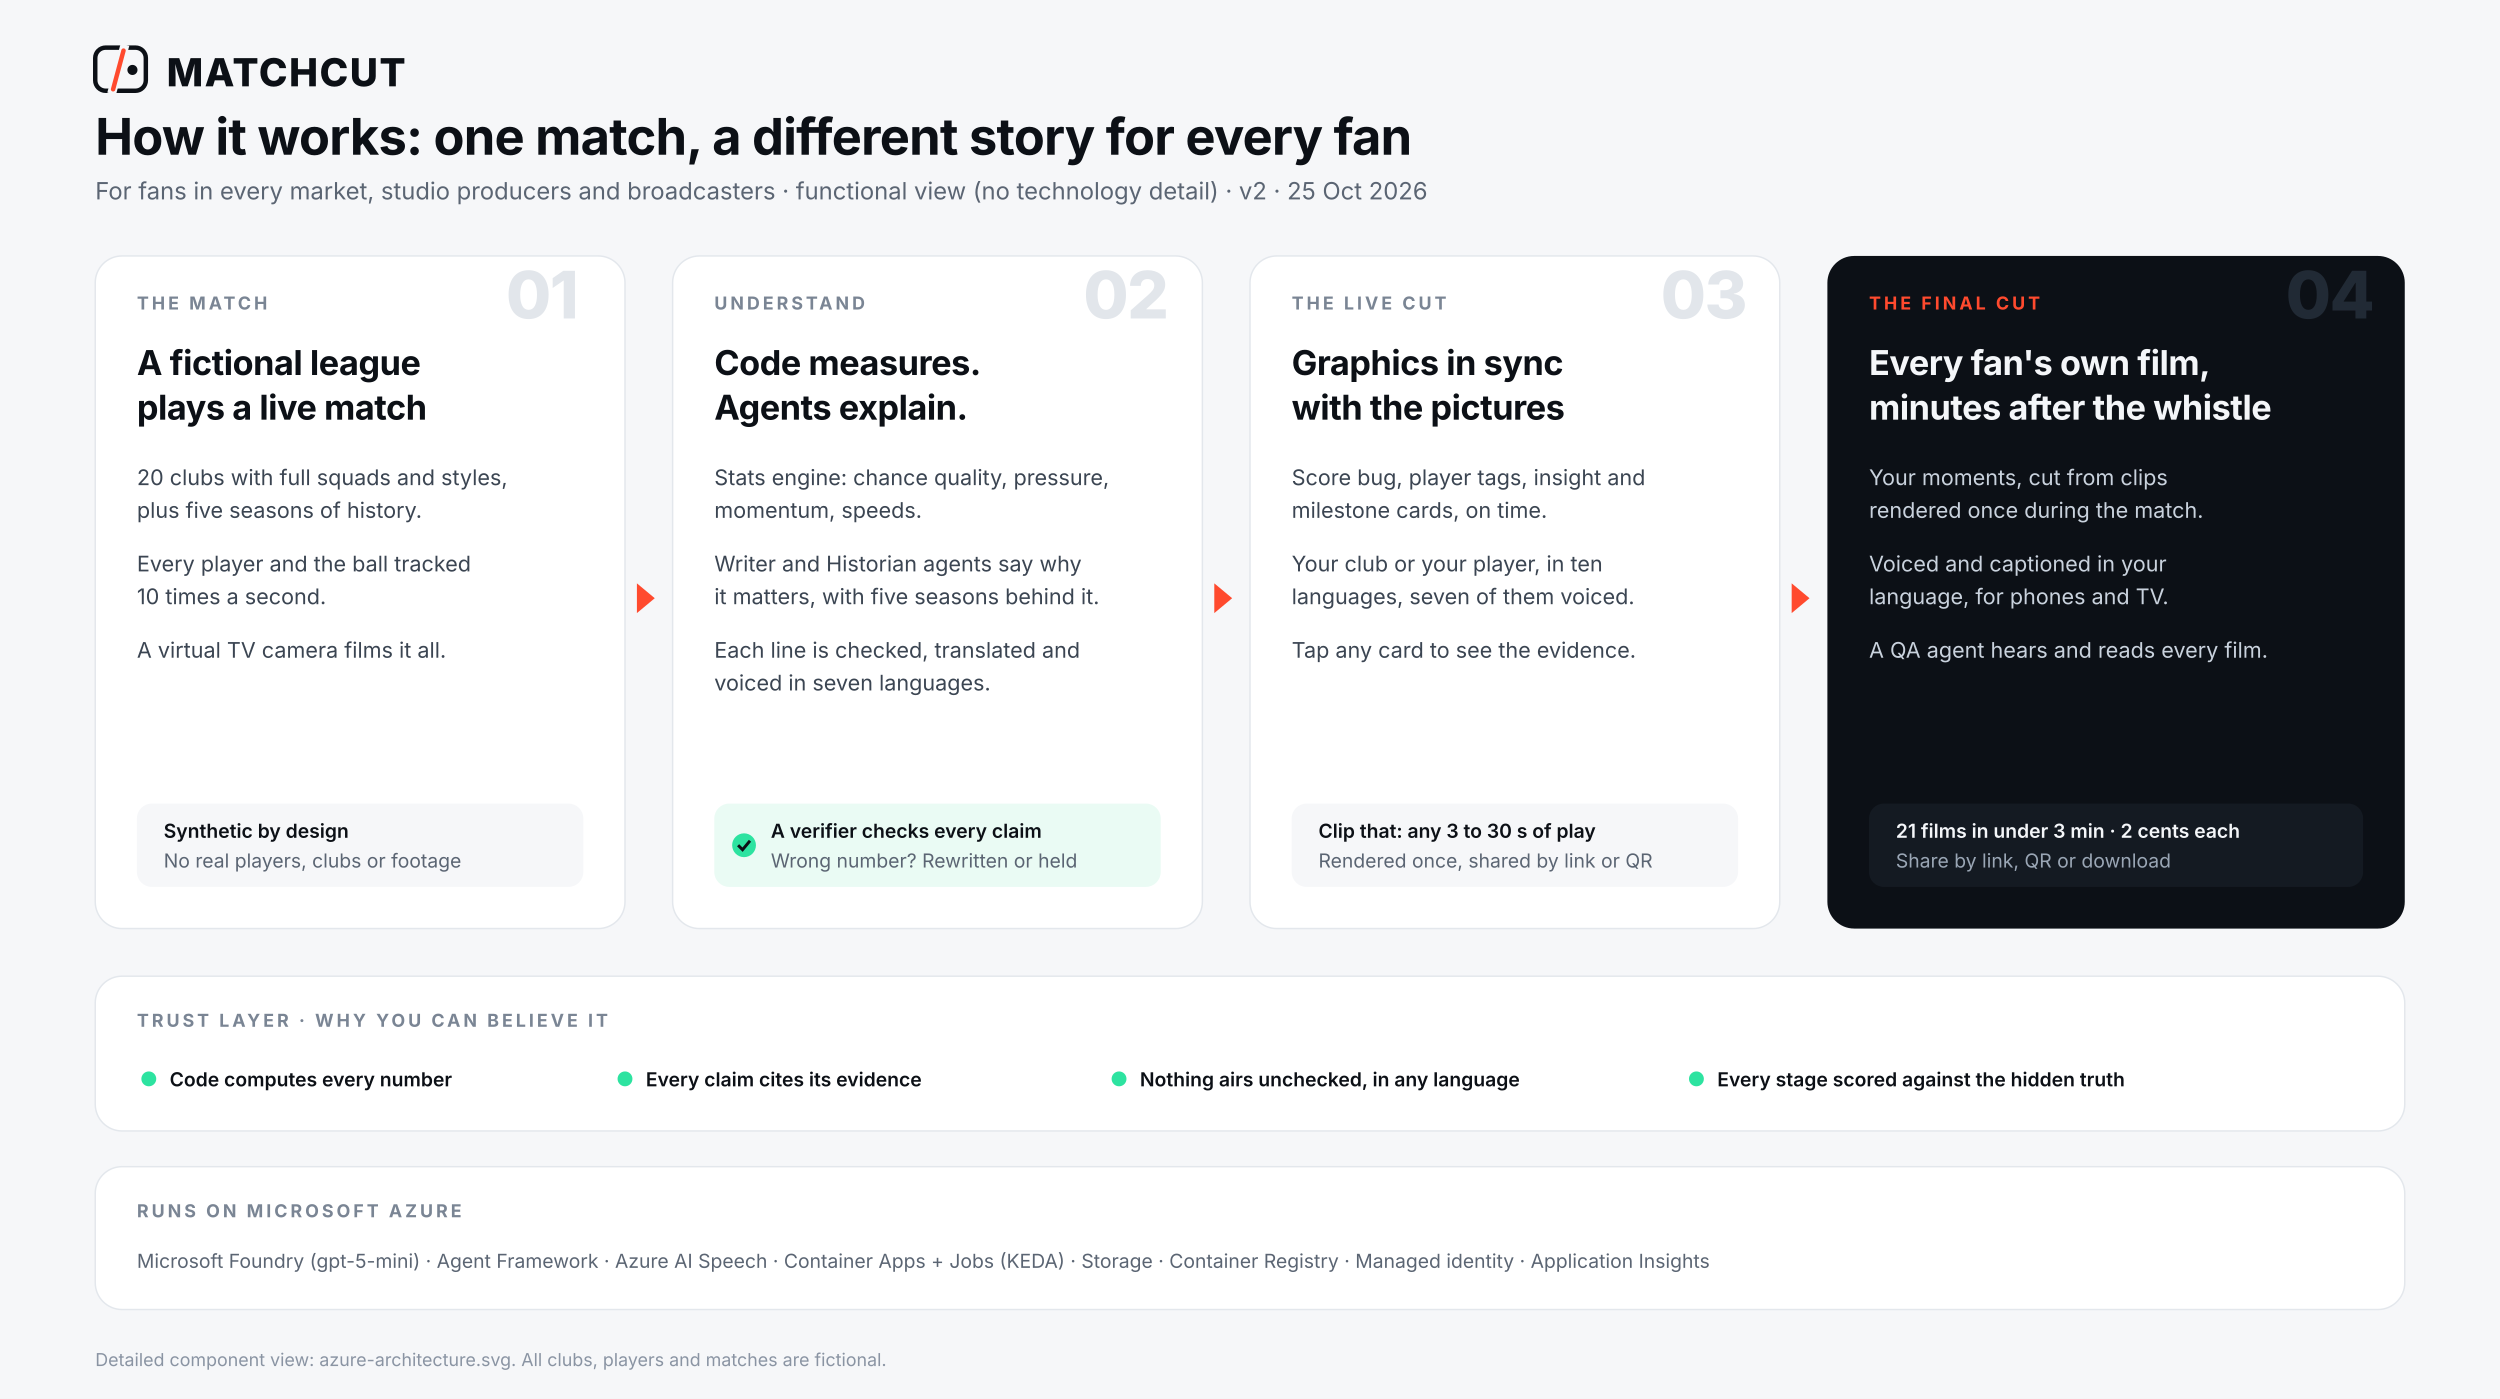
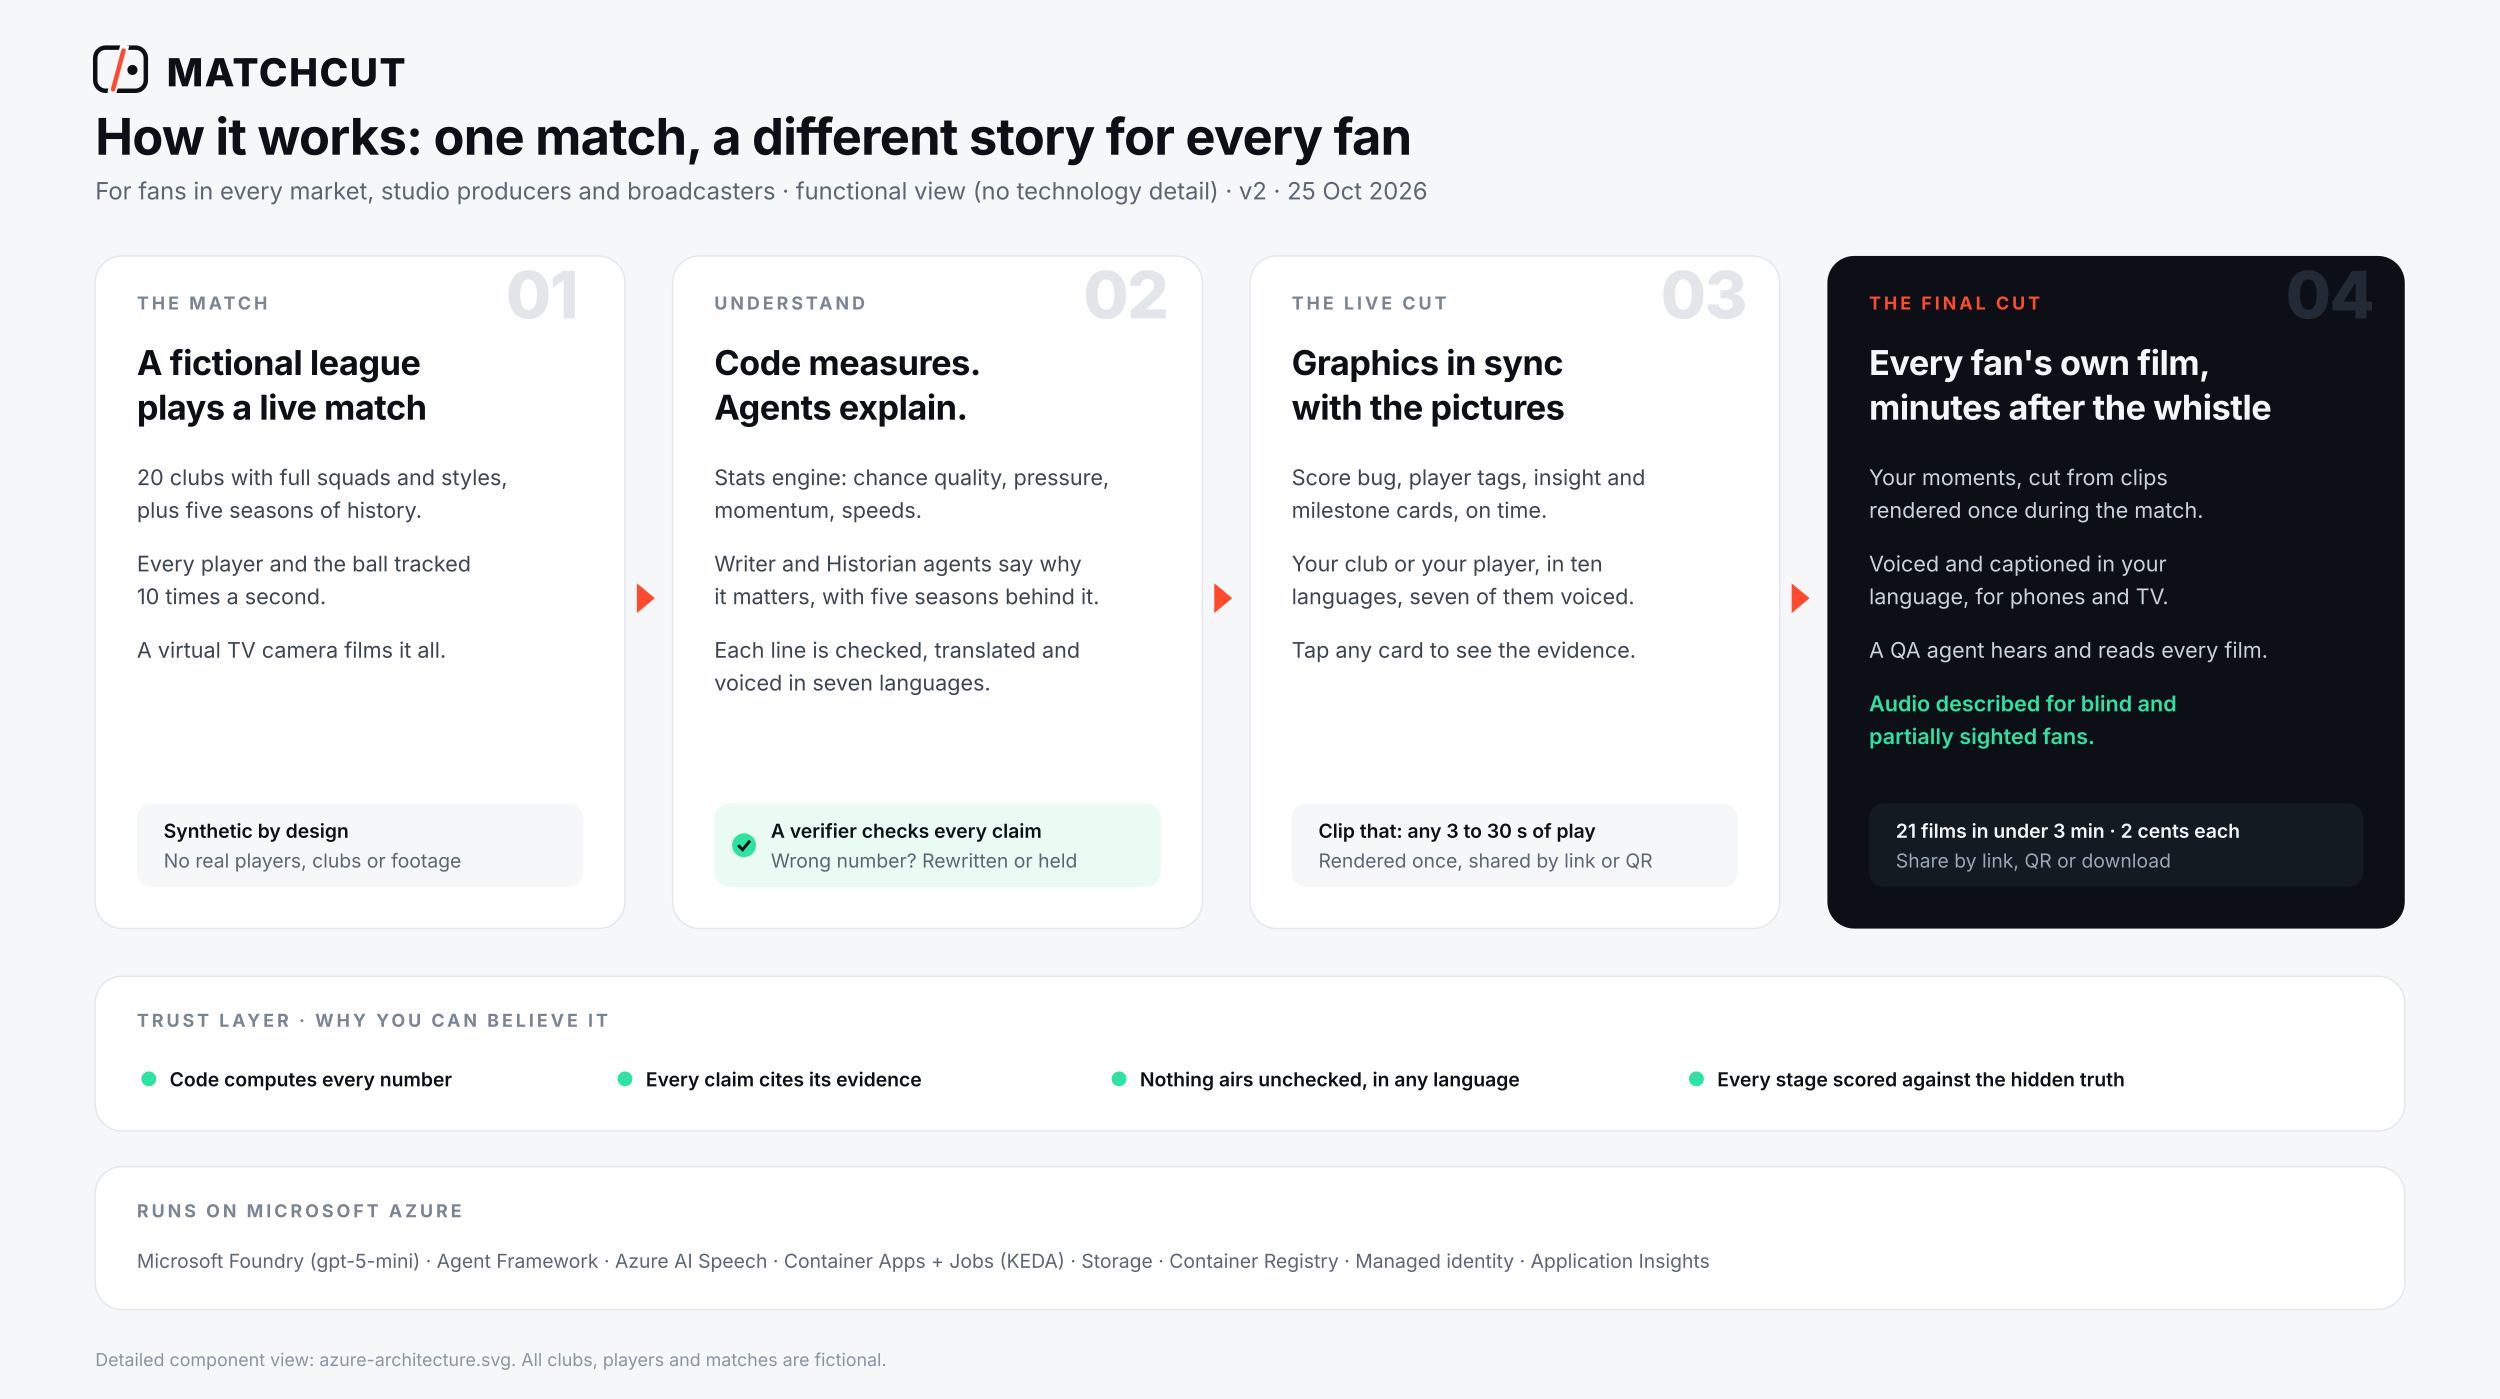
<svg xmlns="http://www.w3.org/2000/svg" width="1680" height="940" viewBox="0 0 1680 940" role="img" aria-labelledby="t d">
  <defs>
    <style>
.f{font-family:'Segoe UI',Inter,system-ui,-apple-system,Helvetica,Arial,sans-serif}
.k{font:700 12px 'Segoe UI',Inter,system-ui,sans-serif;letter-spacing:2px;fill:#7A8594}
.n{font:800 44px 'Segoe UI',Inter,system-ui,sans-serif;fill:#E2E6EB;letter-spacing:-1px}
.h{font:700 23px 'Segoe UI',Inter,system-ui,sans-serif;fill:#0C1016;letter-spacing:-.3px}
.b{font:400 14.5px 'Segoe UI',Inter,system-ui,sans-serif;fill:#3B4552}
.s{font:600 13px 'Segoe UI',Inter,system-ui,sans-serif;fill:#0C1016}
.m{font:400 13px 'Segoe UI',Inter,system-ui,sans-serif;fill:#5B6573}
</style>
  </defs>
  <rect width="1680" height="940" fill="#F6F7F9" />
  <g transform="translate(64,58)">
    <rect x="0" y="-26" width="34" height="29" rx="7" fill="none" stroke="#0C1016" stroke-width="3" />
    <line x1="11" y1="5" x2="20" y2="-28" stroke="#F6F7F9" stroke-width="6" />
    <line x1="12" y1="2" x2="19" y2="-24" stroke="#FF4A2E" stroke-width="3" stroke-linecap="round" />
    <circle cx="25" cy="-11" r="3.4" fill="#0C1016" />
    <text x="48" y="0" style="font:800 26px 'Segoe UI',Inter,sans-serif;letter-spacing:1px" fill="#0C1016">MATCHCUT</text>
  </g>
  <text class="f" x="64" y="104" style="font:700 34px 'Segoe UI',Inter,sans-serif;letter-spacing:-.5px" fill="#0C1016">How it works: one match, a different story for every fan</text>
  <text class="f" x="64" y="134" style="font:400 16px 'Segoe UI',Inter,sans-serif" fill="#5B6573">For fans in every market, studio producers and broadcasters · functional view (no technology detail) · v2 · 25 Oct 2026</text>
  <g>
    <rect x="64" y="172" width="356" height="452" rx="18" fill="#FFFFFF" stroke="#E3E7EC" />
    <text class="k" x="92" y="208">THE MATCH</text>
    <text class="n" x="340" y="214">01</text>
    <text class="h" x="92" y="252">A fictional league</text>
    <text class="h" x="92" y="282">plays a live match</text>
    <text class="b" x="92" y="326">20 clubs with full squads and styles,</text>
    <text class="b" x="92" y="348">plus five seasons of history.</text>
    <text class="b" x="92" y="384">Every player and the ball tracked</text>
    <text class="b" x="92" y="406">10 times a second.</text>
    <text class="b" x="92" y="442">A virtual TV camera films it all.</text>
    <rect x="92" y="540" width="300" height="56" rx="10" fill="#F6F7F9" />
    <text class="s" x="110" y="563">Synthetic by design</text>
    <text class="m" x="110" y="583">No real players, clubs or footage</text>
  </g>
  <g>
    <rect x="452" y="172" width="356" height="452" rx="18" fill="#FFFFFF" stroke="#E3E7EC" />
    <text class="k" x="480" y="208">UNDERSTAND</text>
    <text class="n" x="728" y="214">02</text>
    <text class="h" x="480" y="252">Code measures.</text>
    <text class="h" x="480" y="282">Agents explain.</text>
    <text class="b" x="480" y="326">Stats engine: chance quality, pressure,</text>
    <text class="b" x="480" y="348">momentum, speeds.</text>
    <text class="b" x="480" y="384">Writer and Historian agents say why</text>
    <text class="b" x="480" y="406">it matters, with five seasons behind it.</text>
    <text class="b" x="480" y="442">Each line is checked, translated and</text>
    <text class="b" x="480" y="464">voiced in seven languages.</text>
    <rect x="480" y="540" width="300" height="56" rx="10" fill="#EAFBF4" />
    <circle cx="500" cy="568" r="8" fill="#2DE3A0" />
    <path d="M496 568l3 3 5-6" stroke="#0C1016" stroke-width="2" fill="none" />
    <text class="s" x="518" y="563">A verifier checks every claim</text>
    <text class="m" x="518" y="583">Wrong number? Rewritten or held</text>
  </g>
  <g>
    <rect x="840" y="172" width="356" height="452" rx="18" fill="#FFFFFF" stroke="#E3E7EC" />
    <text class="k" x="868" y="208">THE LIVE CUT</text>
    <text class="n" x="1116" y="214">03</text>
    <text class="h" x="868" y="252">Graphics in sync</text>
    <text class="h" x="868" y="282">with the pictures</text>
    <text class="b" x="868" y="326">Score bug, player tags, insight and</text>
    <text class="b" x="868" y="348">milestone cards, on time.</text>
    <text class="b" x="868" y="384">Your club or your player, in ten</text>
    <text class="b" x="868" y="406">languages, seven of them voiced.</text>
    <text class="b" x="868" y="442">Tap any card to see the evidence.</text>
    <rect x="868" y="540" width="300" height="56" rx="10" fill="#F6F7F9" />
    <text class="s" x="886" y="563">Clip that: any 3 to 30 s of play</text>
    <text class="m" x="886" y="583">Rendered once, shared by link or QR</text>
  </g>
  <g>
    <rect x="1228" y="172" width="388" height="452" rx="18" fill="#0C1016" />
    <text class="k" x="1256" y="208" style="fill:#FF4A2E">THE FINAL CUT</text>
    <text class="n" x="1536" y="214" style="fill:#212A35">04</text>
    <text class="h" x="1256" y="252" style="fill:#F4F6F9">Every fan's own film,</text>
    <text class="h" x="1256" y="282" style="fill:#F4F6F9">minutes after the whistle</text>
    <text class="b" x="1256" y="326" style="fill:#C9D2DD">Your moments, cut from clips</text>
    <text class="b" x="1256" y="348" style="fill:#C9D2DD">rendered once during the match.</text>
    <text class="b" x="1256" y="384" style="fill:#C9D2DD">Voiced and captioned in your</text>
    <text class="b" x="1256" y="406" style="fill:#C9D2DD">language, for phones and TV.</text>
    <text class="b" x="1256" y="442" style="fill:#C9D2DD">A QA agent hears and reads every film.</text>
+     <text class="b" x="1256" y="478" style="fill:#2DE3A0;font-weight:600">Audio described for blind and</text>
+     <text class="b" x="1256" y="500" style="fill:#2DE3A0;font-weight:600">partially sighted fans.</text>
    <rect x="1256" y="540" width="332" height="56" rx="10" fill="#141A22" />
    <text class="s" x="1274" y="563" style="fill:#F4F6F9">21 films in under 3 min · 2 cents each</text>
    <text class="m" x="1274" y="583" style="fill:#9AA6B5">Share by link, QR or download</text>
  </g>
  <g fill="#FF4A2E">
    <path d="M428 392l12 10-12 10z" />
    <path d="M816 392l12 10-12 10z" />
    <path d="M1204 392l12 10-12 10z" />
  </g>
  <rect x="64" y="656" width="1552" height="104" rx="18" fill="#FFFFFF" stroke="#E3E7EC" />
  <text class="k" x="92" y="690">TRUST LAYER · WHY YOU CAN BELIEVE IT</text>
  <g class="f">
    <circle cx="100" cy="725" r="5" fill="#2DE3A0" />
    <text class="s" x="114" y="730">Code computes every number</text>
    <circle cx="420" cy="725" r="5" fill="#2DE3A0" />
    <text class="s" x="434" y="730">Every claim cites its evidence</text>
    <circle cx="752" cy="725" r="5" fill="#2DE3A0" />
    <text class="s" x="766" y="730">Nothing airs unchecked, in any language</text>
    <circle cx="1140" cy="725" r="5" fill="#2DE3A0" />
    <text class="s" x="1154" y="730">Every stage scored against the hidden truth</text>
  </g>
  <rect x="64" y="784" width="1552" height="96" rx="18" fill="#FFFFFF" stroke="#E3E7EC" />
  <text class="k" x="92" y="818">RUNS ON MICROSOFT AZURE</text>
  <g class="f">
    <text class="m" x="92" y="852">Microsoft Foundry (gpt-5-mini)  ·  Agent Framework  ·  Azure AI Speech  ·  Container Apps + Jobs (KEDA)  ·  Storage  ·  Container Registry  ·  Managed identity  ·  Application Insights</text>
  </g>
  <text class="f" x="64" y="918" style="font:400 12px 'Segoe UI',Inter,sans-serif" fill="#8A94A3">Detailed component view: azure-architecture.svg. All clubs, players and matches are fictional.</text>
</svg>
